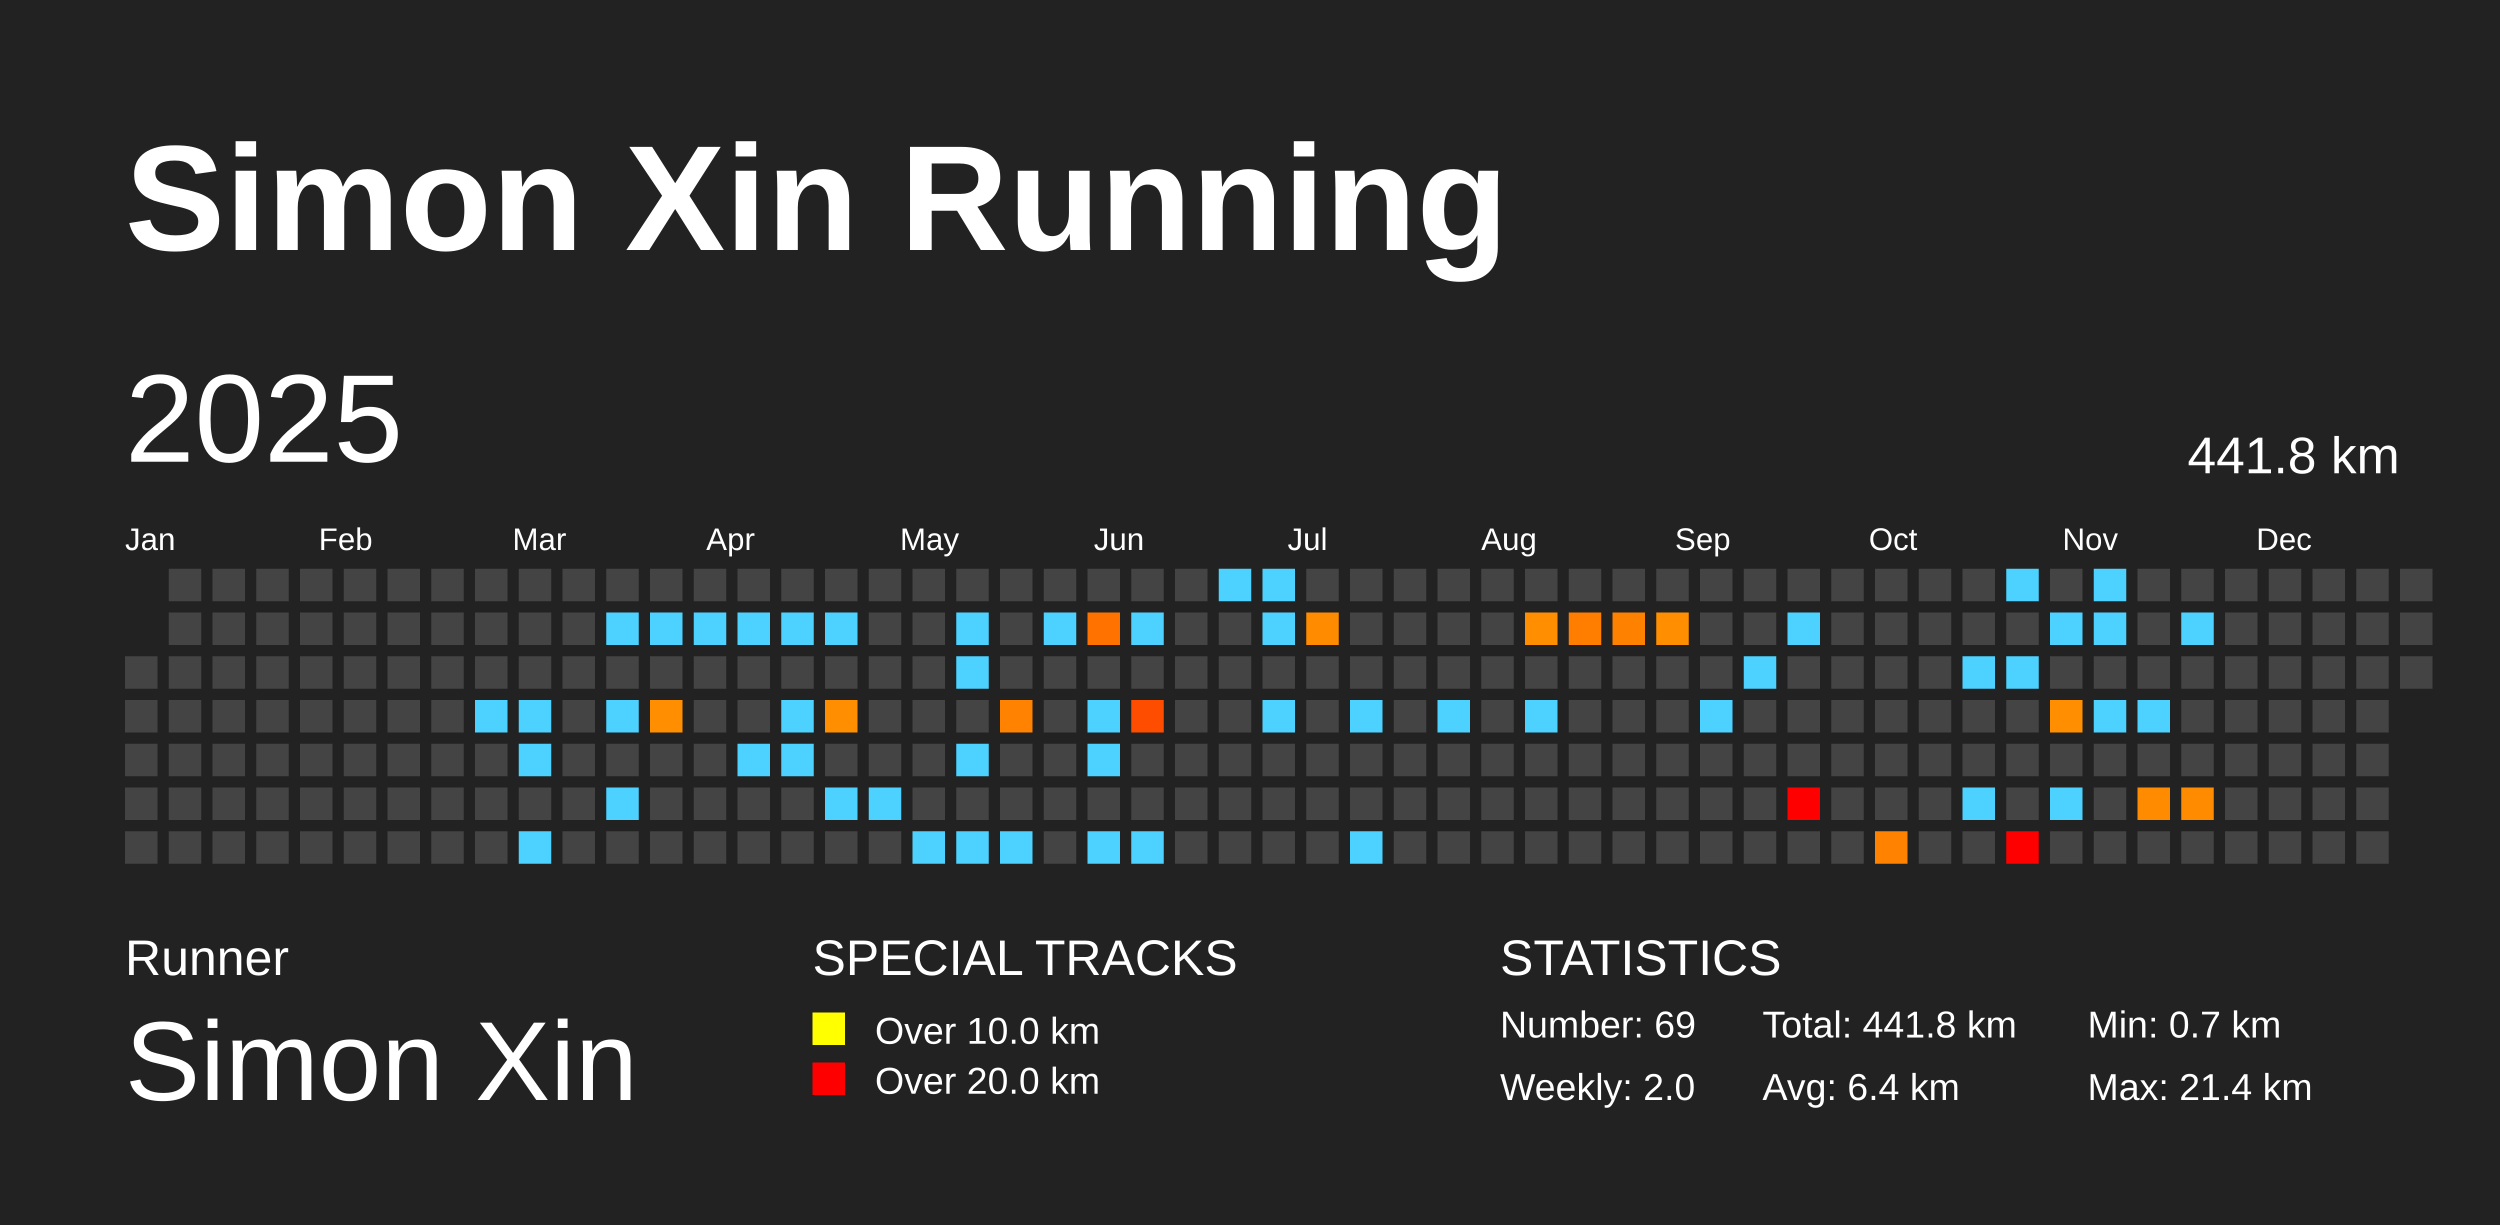
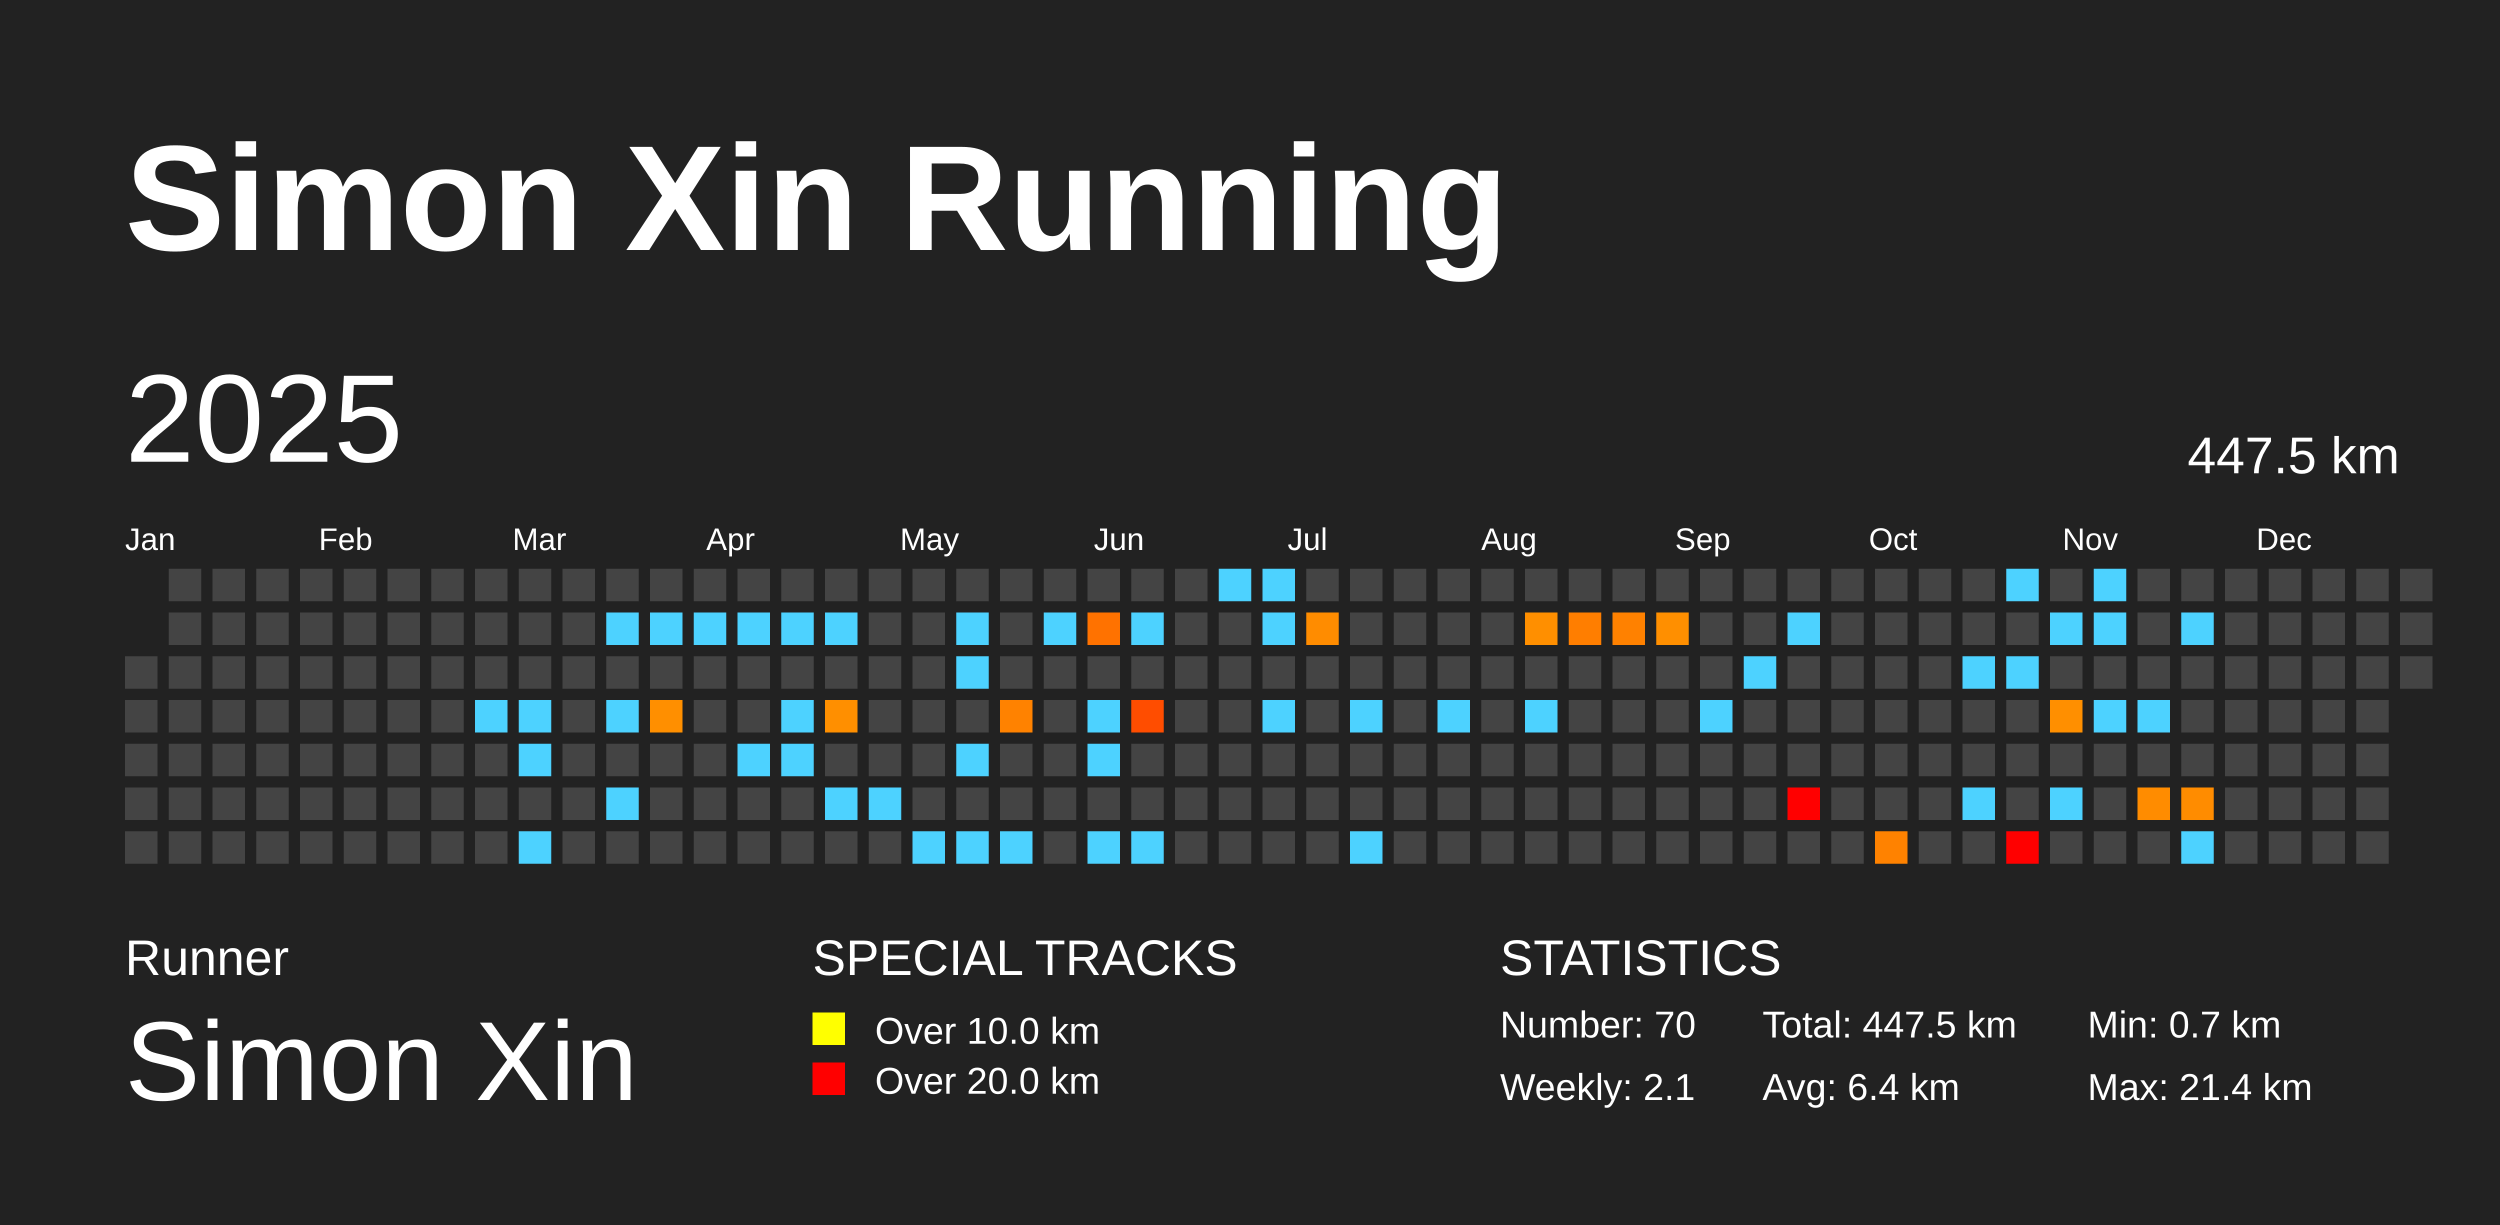
<svg xmlns="http://www.w3.org/2000/svg" baseProfile="full" height="98mm" version="1.1" viewBox="0,0,200,98" width="200mm">
  <defs />
  <rect fill="#222222" height="98" width="200" x="0" y="0" />
  <text fill="#FFFFFF" style="font-size:12px; font-family:Arial; font-weight:bold;" x="10" y="20">Simon Xin Running</text>
  <text fill="#FFFFFF" style="font-size:4px; font-family:Arial" x="10" y="78">Runner</text>
  <text fill="#FFFFFF" style="font-size:9px; font-family:Arial" x="10" y="88">Simon Xin</text>
  <text fill="#FFFFFF" style="font-size:4px; font-family:Arial" x="65" y="78">SPECIAL TRACKS</text>
  <rect fill="yellow" height="2.6" width="2.6" x="65" y="81" />
  <text fill="#FFFFFF" style="font-size:3px; font-family:Arial" x="70" y="83.5">Over 10.0 km</text>
  <rect fill="red" height="2.6" width="2.6" x="65" y="85" />
  <text fill="#FFFFFF" style="font-size:3px; font-family:Arial" x="70" y="87.5">Over 20.0 km</text>
  <text fill="#FFFFFF" style="font-size:4px; font-family:Arial" x="120" y="78">STATISTICS</text>
-   <text fill="#FFFFFF" style="font-size:3px; font-family:Arial" x="120" y="83">Number: 69</text>
-   <text fill="#FFFFFF" style="font-size:3px; font-family:Arial" x="120" y="88">Weekly: 2.0</text>
-   <text fill="#FFFFFF" style="font-size:3px; font-family:Arial" x="141" y="83">Total: 441.8 km</text>
+   <text fill="#FFFFFF" style="font-size:3px; font-family:Arial" x="120" y="83">Number: 70</text>
+   <text fill="#FFFFFF" style="font-size:3px; font-family:Arial" x="120" y="88">Weekly: 2.1</text>
+   <text fill="#FFFFFF" style="font-size:3px; font-family:Arial" x="141" y="83">Total: 447.5 km</text>
  <text fill="#FFFFFF" style="font-size:3px; font-family:Arial" x="141" y="88">Avg: 6.4 km</text>
  <text fill="#FFFFFF" style="font-size:3px; font-family:Arial" x="167" y="83">Min: 0.7 km</text>
  <text fill="#FFFFFF" style="font-size:3px; font-family:Arial" x="167" y="88">Max: 21.4 km</text>
  <text dominant-baseline="hanging" fill="#FFFFFF" style="font-size:10.0px; font-family:Arial;" x="10" y="30">2025</text>
-   <text dominant-baseline="hanging" fill="#FFFFFF" style="font-size:4.125px; font-family:Arial;" x="175" y="35">441.8 km</text>
+   <text dominant-baseline="hanging" fill="#FFFFFF" style="font-size:4.125px; font-family:Arial;" x="175" y="35">447.5 km</text>
  <text fill="#FFFFFF" style="font-size:2.5px; font-family:Arial" x="10.0" y="44">Jan</text>
  <text fill="#FFFFFF" style="font-size:2.5px; font-family:Arial" x="25.5" y="44">Feb</text>
  <text fill="#FFFFFF" style="font-size:2.5px; font-family:Arial" x="41.0" y="44">Mar</text>
  <text fill="#FFFFFF" style="font-size:2.5px; font-family:Arial" x="56.5" y="44">Apr</text>
  <text fill="#FFFFFF" style="font-size:2.5px; font-family:Arial" x="72.0" y="44">May</text>
  <text fill="#FFFFFF" style="font-size:2.5px; font-family:Arial" x="87.5" y="44">Jun</text>
  <text fill="#FFFFFF" style="font-size:2.5px; font-family:Arial" x="103.0" y="44">Jul</text>
  <text fill="#FFFFFF" style="font-size:2.5px; font-family:Arial" x="118.5" y="44">Aug</text>
  <text fill="#FFFFFF" style="font-size:2.5px; font-family:Arial" x="134.0" y="44">Sep</text>
  <text fill="#FFFFFF" style="font-size:2.5px; font-family:Arial" x="149.5" y="44">Oct</text>
  <text fill="#FFFFFF" style="font-size:2.5px; font-family:Arial" x="165.0" y="44">Nov</text>
  <text fill="#FFFFFF" style="font-size:2.5px; font-family:Arial" x="180.5" y="44">Dec</text>
  <rect fill="#444444" height="2.6" width="2.6" x="10.0" y="52.5" />
  <rect fill="#444444" height="2.6" width="2.6" x="10.0" y="56.0" />
  <rect fill="#444444" height="2.6" width="2.6" x="10.0" y="59.5" />
  <rect fill="#444444" height="2.6" width="2.6" x="10.0" y="63.0" />
  <rect fill="#444444" height="2.6" width="2.6" x="10.0" y="66.5" />
  <rect fill="#444444" height="2.6" width="2.6" x="13.5" y="45.5" />
  <rect fill="#444444" height="2.6" width="2.6" x="13.5" y="49.0" />
  <rect fill="#444444" height="2.6" width="2.6" x="13.5" y="52.5" />
  <rect fill="#444444" height="2.6" width="2.6" x="13.5" y="56.0" />
  <rect fill="#444444" height="2.6" width="2.6" x="13.5" y="59.5" />
  <rect fill="#444444" height="2.6" width="2.6" x="13.5" y="63.0" />
  <rect fill="#444444" height="2.6" width="2.6" x="13.5" y="66.5" />
  <rect fill="#444444" height="2.6" width="2.6" x="17.0" y="45.5" />
  <rect fill="#444444" height="2.6" width="2.6" x="17.0" y="49.0" />
  <rect fill="#444444" height="2.6" width="2.6" x="17.0" y="52.5" />
  <rect fill="#444444" height="2.6" width="2.6" x="17.0" y="56.0" />
  <rect fill="#444444" height="2.6" width="2.6" x="17.0" y="59.5" />
  <rect fill="#444444" height="2.6" width="2.6" x="17.0" y="63.0" />
  <rect fill="#444444" height="2.6" width="2.6" x="17.0" y="66.5" />
  <rect fill="#444444" height="2.6" width="2.6" x="20.5" y="45.5" />
  <rect fill="#444444" height="2.6" width="2.6" x="20.5" y="49.0" />
  <rect fill="#444444" height="2.6" width="2.6" x="20.5" y="52.5" />
  <rect fill="#444444" height="2.6" width="2.6" x="20.5" y="56.0" />
  <rect fill="#444444" height="2.6" width="2.6" x="20.5" y="59.5" />
  <rect fill="#444444" height="2.6" width="2.6" x="20.5" y="63.0" />
  <rect fill="#444444" height="2.6" width="2.6" x="20.5" y="66.5" />
  <rect fill="#444444" height="2.6" width="2.6" x="24.0" y="45.5" />
  <rect fill="#444444" height="2.6" width="2.6" x="24.0" y="49.0" />
  <rect fill="#444444" height="2.6" width="2.6" x="24.0" y="52.5" />
  <rect fill="#444444" height="2.6" width="2.6" x="24.0" y="56.0" />
  <rect fill="#444444" height="2.6" width="2.6" x="24.0" y="59.5" />
  <rect fill="#444444" height="2.6" width="2.6" x="24.0" y="63.0" />
  <rect fill="#444444" height="2.6" width="2.6" x="24.0" y="66.5" />
  <rect fill="#444444" height="2.6" width="2.6" x="27.5" y="45.5" />
  <rect fill="#444444" height="2.6" width="2.6" x="27.5" y="49.0" />
  <rect fill="#444444" height="2.6" width="2.6" x="27.5" y="52.5" />
  <rect fill="#444444" height="2.6" width="2.6" x="27.5" y="56.0" />
  <rect fill="#444444" height="2.6" width="2.6" x="27.5" y="59.5" />
  <rect fill="#444444" height="2.6" width="2.6" x="27.5" y="63.0" />
  <rect fill="#444444" height="2.6" width="2.6" x="27.5" y="66.5" />
  <rect fill="#444444" height="2.6" width="2.6" x="31.0" y="45.5" />
  <rect fill="#444444" height="2.6" width="2.6" x="31.0" y="49.0" />
  <rect fill="#444444" height="2.6" width="2.6" x="31.0" y="52.5" />
  <rect fill="#444444" height="2.6" width="2.6" x="31.0" y="56.0" />
  <rect fill="#444444" height="2.6" width="2.6" x="31.0" y="59.5" />
  <rect fill="#444444" height="2.6" width="2.6" x="31.0" y="63.0" />
  <rect fill="#444444" height="2.6" width="2.6" x="31.0" y="66.5" />
  <rect fill="#444444" height="2.6" width="2.6" x="34.5" y="45.5" />
  <rect fill="#444444" height="2.6" width="2.6" x="34.5" y="49.0" />
  <rect fill="#444444" height="2.6" width="2.6" x="34.5" y="52.5" />
  <rect fill="#444444" height="2.6" width="2.6" x="34.5" y="56.0" />
  <rect fill="#444444" height="2.6" width="2.6" x="34.5" y="59.5" />
  <rect fill="#444444" height="2.6" width="2.6" x="34.5" y="63.0" />
  <rect fill="#444444" height="2.6" width="2.6" x="34.5" y="66.5" />
  <rect fill="#444444" height="2.6" width="2.6" x="38.0" y="45.5" />
  <rect fill="#444444" height="2.6" width="2.6" x="38.0" y="49.0" />
  <rect fill="#444444" height="2.6" width="2.6" x="38.0" y="52.5" />
  <rect fill="#4dd2ff" height="2.6" width="2.6" x="38.0" y="56.0" />
  <rect fill="#444444" height="2.6" width="2.6" x="38.0" y="59.5" />
  <rect fill="#444444" height="2.6" width="2.6" x="38.0" y="63.0" />
  <rect fill="#444444" height="2.6" width="2.6" x="38.0" y="66.5" />
  <rect fill="#444444" height="2.6" width="2.6" x="41.5" y="45.5" />
  <rect fill="#444444" height="2.6" width="2.6" x="41.5" y="49.0" />
  <rect fill="#444444" height="2.6" width="2.6" x="41.5" y="52.5" />
  <rect fill="#4dd2ff" height="2.6" width="2.6" x="41.5" y="56.0" />
  <rect fill="#4dd2ff" height="2.6" width="2.6" x="41.5" y="59.5" />
  <rect fill="#444444" height="2.6" width="2.6" x="41.5" y="63.0" />
  <rect fill="#4dd2ff" height="2.6" width="2.6" x="41.5" y="66.5" />
  <rect fill="#444444" height="2.6" width="2.6" x="45.0" y="45.5" />
  <rect fill="#444444" height="2.6" width="2.6" x="45.0" y="49.0" />
  <rect fill="#444444" height="2.6" width="2.6" x="45.0" y="52.5" />
  <rect fill="#444444" height="2.6" width="2.6" x="45.0" y="56.0" />
  <rect fill="#444444" height="2.6" width="2.6" x="45.0" y="59.5" />
  <rect fill="#444444" height="2.6" width="2.6" x="45.0" y="63.0" />
  <rect fill="#444444" height="2.6" width="2.6" x="45.0" y="66.5" />
  <rect fill="#444444" height="2.6" width="2.6" x="48.5" y="45.5" />
  <rect fill="#4dd2ff" height="2.6" width="2.6" x="48.5" y="49.0" />
  <rect fill="#444444" height="2.6" width="2.6" x="48.5" y="52.5" />
  <rect fill="#4dd2ff" height="2.6" width="2.6" x="48.5" y="56.0" />
  <rect fill="#444444" height="2.6" width="2.6" x="48.5" y="59.5" />
  <rect fill="#4dd2ff" height="2.6" width="2.6" x="48.5" y="63.0" />
  <rect fill="#444444" height="2.6" width="2.6" x="48.5" y="66.5" />
  <rect fill="#444444" height="2.6" width="2.6" x="52.0" y="45.5" />
  <rect fill="#4dd2ff" height="2.6" width="2.6" x="52.0" y="49.0" />
  <rect fill="#444444" height="2.6" width="2.6" x="52.0" y="52.5" />
  <rect fill="#ff8f00" height="2.6" width="2.6" x="52.0" y="56.0" />
  <rect fill="#444444" height="2.6" width="2.6" x="52.0" y="59.5" />
  <rect fill="#444444" height="2.6" width="2.6" x="52.0" y="63.0" />
  <rect fill="#444444" height="2.6" width="2.6" x="52.0" y="66.5" />
  <rect fill="#444444" height="2.6" width="2.6" x="55.5" y="45.5" />
  <rect fill="#4dd2ff" height="2.6" width="2.6" x="55.5" y="49.0" />
  <rect fill="#444444" height="2.6" width="2.6" x="55.5" y="52.5" />
  <rect fill="#444444" height="2.6" width="2.6" x="55.5" y="56.0" />
  <rect fill="#444444" height="2.6" width="2.6" x="55.5" y="59.5" />
  <rect fill="#444444" height="2.6" width="2.6" x="55.5" y="63.0" />
  <rect fill="#444444" height="2.6" width="2.6" x="55.5" y="66.5" />
  <rect fill="#444444" height="2.6" width="2.6" x="59.0" y="45.5" />
  <rect fill="#4dd2ff" height="2.6" width="2.6" x="59.0" y="49.0" />
  <rect fill="#444444" height="2.6" width="2.6" x="59.0" y="52.5" />
  <rect fill="#444444" height="2.6" width="2.6" x="59.0" y="56.0" />
  <rect fill="#4dd2ff" height="2.6" width="2.6" x="59.0" y="59.5" />
  <rect fill="#444444" height="2.6" width="2.6" x="59.0" y="63.0" />
  <rect fill="#444444" height="2.6" width="2.6" x="59.0" y="66.5" />
  <rect fill="#444444" height="2.6" width="2.6" x="62.5" y="45.5" />
  <rect fill="#4dd2ff" height="2.6" width="2.6" x="62.5" y="49.0" />
  <rect fill="#444444" height="2.6" width="2.6" x="62.5" y="52.5" />
  <rect fill="#4dd2ff" height="2.6" width="2.6" x="62.5" y="56.0" />
  <rect fill="#4dd2ff" height="2.6" width="2.6" x="62.5" y="59.5" />
  <rect fill="#444444" height="2.6" width="2.6" x="62.5" y="63.0" />
  <rect fill="#444444" height="2.6" width="2.6" x="62.5" y="66.5" />
  <rect fill="#444444" height="2.6" width="2.6" x="66.0" y="45.5" />
  <rect fill="#4dd2ff" height="2.6" width="2.6" x="66.0" y="49.0" />
  <rect fill="#444444" height="2.6" width="2.6" x="66.0" y="52.5" />
  <rect fill="#ff8f00" height="2.6" width="2.6" x="66.0" y="56.0" />
  <rect fill="#444444" height="2.6" width="2.6" x="66.0" y="59.5" />
  <rect fill="#4dd2ff" height="2.6" width="2.6" x="66.0" y="63.0" />
  <rect fill="#444444" height="2.6" width="2.6" x="66.0" y="66.5" />
  <rect fill="#444444" height="2.6" width="2.6" x="69.5" y="45.5" />
  <rect fill="#444444" height="2.6" width="2.6" x="69.5" y="49.0" />
  <rect fill="#444444" height="2.6" width="2.6" x="69.5" y="52.5" />
  <rect fill="#444444" height="2.6" width="2.6" x="69.5" y="56.0" />
  <rect fill="#444444" height="2.6" width="2.6" x="69.5" y="59.5" />
  <rect fill="#4dd2ff" height="2.6" width="2.6" x="69.5" y="63.0" />
  <rect fill="#444444" height="2.6" width="2.6" x="69.5" y="66.5" />
  <rect fill="#444444" height="2.6" width="2.6" x="73.0" y="45.5" />
  <rect fill="#444444" height="2.6" width="2.6" x="73.0" y="49.0" />
  <rect fill="#444444" height="2.6" width="2.6" x="73.0" y="52.5" />
  <rect fill="#444444" height="2.6" width="2.6" x="73.0" y="56.0" />
  <rect fill="#444444" height="2.6" width="2.6" x="73.0" y="59.5" />
  <rect fill="#444444" height="2.6" width="2.6" x="73.0" y="63.0" />
  <rect fill="#4dd2ff" height="2.6" width="2.6" x="73.0" y="66.5" />
  <rect fill="#444444" height="2.6" width="2.6" x="76.5" y="45.5" />
  <rect fill="#4dd2ff" height="2.6" width="2.6" x="76.5" y="49.0" />
  <rect fill="#4dd2ff" height="2.6" width="2.6" x="76.5" y="52.5" />
  <rect fill="#444444" height="2.6" width="2.6" x="76.5" y="56.0" />
  <rect fill="#4dd2ff" height="2.6" width="2.6" x="76.5" y="59.5" />
  <rect fill="#444444" height="2.6" width="2.6" x="76.5" y="63.0" />
  <rect fill="#4dd2ff" height="2.6" width="2.6" x="76.5" y="66.5" />
  <rect fill="#444444" height="2.6" width="2.6" x="80.0" y="45.5" />
  <rect fill="#444444" height="2.6" width="2.6" x="80.0" y="49.0" />
  <rect fill="#444444" height="2.6" width="2.6" x="80.0" y="52.5" />
  <rect fill="#ff8200" height="2.6" width="2.6" x="80.0" y="56.0" />
  <rect fill="#444444" height="2.6" width="2.6" x="80.0" y="59.5" />
  <rect fill="#444444" height="2.6" width="2.6" x="80.0" y="63.0" />
  <rect fill="#4dd2ff" height="2.6" width="2.6" x="80.0" y="66.5" />
  <rect fill="#444444" height="2.6" width="2.6" x="83.5" y="45.5" />
  <rect fill="#4dd2ff" height="2.6" width="2.6" x="83.5" y="49.0" />
  <rect fill="#444444" height="2.6" width="2.6" x="83.5" y="52.5" />
  <rect fill="#444444" height="2.6" width="2.6" x="83.5" y="56.0" />
  <rect fill="#444444" height="2.6" width="2.6" x="83.5" y="59.5" />
  <rect fill="#444444" height="2.6" width="2.6" x="83.5" y="63.0" />
  <rect fill="#444444" height="2.6" width="2.6" x="83.5" y="66.5" />
  <rect fill="#444444" height="2.6" width="2.6" x="87.0" y="45.5" />
  <rect fill="#ff7200" height="2.6" width="2.6" x="87.0" y="49.0" />
  <rect fill="#444444" height="2.6" width="2.6" x="87.0" y="52.5" />
  <rect fill="#4dd2ff" height="2.6" width="2.6" x="87.0" y="56.0" />
  <rect fill="#4dd2ff" height="2.6" width="2.6" x="87.0" y="59.5" />
  <rect fill="#444444" height="2.6" width="2.6" x="87.0" y="63.0" />
  <rect fill="#4dd2ff" height="2.6" width="2.6" x="87.0" y="66.5" />
  <rect fill="#444444" height="2.6" width="2.6" x="90.5" y="45.5" />
  <rect fill="#4dd2ff" height="2.6" width="2.6" x="90.5" y="49.0" />
  <rect fill="#444444" height="2.6" width="2.6" x="90.5" y="52.5" />
  <rect fill="#ff4d00" height="2.6" width="2.6" x="90.5" y="56.0" />
  <rect fill="#444444" height="2.6" width="2.6" x="90.5" y="59.5" />
  <rect fill="#444444" height="2.6" width="2.6" x="90.5" y="63.0" />
  <rect fill="#4dd2ff" height="2.6" width="2.6" x="90.5" y="66.5" />
  <rect fill="#444444" height="2.6" width="2.6" x="94.0" y="45.5" />
  <rect fill="#444444" height="2.6" width="2.6" x="94.0" y="49.0" />
  <rect fill="#444444" height="2.6" width="2.6" x="94.0" y="52.5" />
  <rect fill="#444444" height="2.6" width="2.6" x="94.0" y="56.0" />
  <rect fill="#444444" height="2.6" width="2.6" x="94.0" y="59.5" />
  <rect fill="#444444" height="2.6" width="2.6" x="94.0" y="63.0" />
  <rect fill="#444444" height="2.6" width="2.6" x="94.0" y="66.5" />
  <rect fill="#4dd2ff" height="2.6" width="2.6" x="97.5" y="45.5" />
  <rect fill="#444444" height="2.6" width="2.6" x="97.5" y="49.0" />
  <rect fill="#444444" height="2.6" width="2.6" x="97.5" y="52.5" />
  <rect fill="#444444" height="2.6" width="2.6" x="97.5" y="56.0" />
  <rect fill="#444444" height="2.6" width="2.6" x="97.5" y="59.5" />
  <rect fill="#444444" height="2.6" width="2.6" x="97.5" y="63.0" />
  <rect fill="#444444" height="2.6" width="2.6" x="97.5" y="66.5" />
  <rect fill="#4dd2ff" height="2.6" width="2.6" x="101.0" y="45.5" />
  <rect fill="#4dd2ff" height="2.6" width="2.6" x="101.0" y="49.0" />
  <rect fill="#444444" height="2.6" width="2.6" x="101.0" y="52.5" />
  <rect fill="#4dd2ff" height="2.6" width="2.6" x="101.0" y="56.0" />
  <rect fill="#444444" height="2.6" width="2.6" x="101.0" y="59.5" />
  <rect fill="#444444" height="2.6" width="2.6" x="101.0" y="63.0" />
  <rect fill="#444444" height="2.6" width="2.6" x="101.0" y="66.5" />
  <rect fill="#444444" height="2.6" width="2.6" x="104.5" y="45.5" />
  <rect fill="#ff8c00" height="2.6" width="2.6" x="104.5" y="49.0" />
  <rect fill="#444444" height="2.6" width="2.6" x="104.5" y="52.5" />
  <rect fill="#444444" height="2.6" width="2.6" x="104.5" y="56.0" />
  <rect fill="#444444" height="2.6" width="2.6" x="104.5" y="59.5" />
  <rect fill="#444444" height="2.6" width="2.6" x="104.5" y="63.0" />
  <rect fill="#444444" height="2.6" width="2.6" x="104.5" y="66.5" />
  <rect fill="#444444" height="2.6" width="2.6" x="108.0" y="45.5" />
  <rect fill="#444444" height="2.6" width="2.6" x="108.0" y="49.0" />
  <rect fill="#444444" height="2.6" width="2.6" x="108.0" y="52.5" />
  <rect fill="#4dd2ff" height="2.6" width="2.6" x="108.0" y="56.0" />
  <rect fill="#444444" height="2.6" width="2.6" x="108.0" y="59.5" />
  <rect fill="#444444" height="2.6" width="2.6" x="108.0" y="63.0" />
  <rect fill="#4dd2ff" height="2.6" width="2.6" x="108.0" y="66.5" />
  <rect fill="#444444" height="2.6" width="2.6" x="111.5" y="45.5" />
  <rect fill="#444444" height="2.6" width="2.6" x="111.5" y="49.0" />
  <rect fill="#444444" height="2.6" width="2.6" x="111.5" y="52.5" />
  <rect fill="#444444" height="2.6" width="2.6" x="111.5" y="56.0" />
  <rect fill="#444444" height="2.6" width="2.6" x="111.5" y="59.5" />
  <rect fill="#444444" height="2.6" width="2.6" x="111.5" y="63.0" />
  <rect fill="#444444" height="2.6" width="2.6" x="111.5" y="66.5" />
  <rect fill="#444444" height="2.6" width="2.6" x="115.0" y="45.5" />
  <rect fill="#444444" height="2.6" width="2.6" x="115.0" y="49.0" />
  <rect fill="#444444" height="2.6" width="2.6" x="115.0" y="52.5" />
  <rect fill="#4dd2ff" height="2.6" width="2.6" x="115.0" y="56.0" />
  <rect fill="#444444" height="2.6" width="2.6" x="115.0" y="59.5" />
  <rect fill="#444444" height="2.6" width="2.6" x="115.0" y="63.0" />
  <rect fill="#444444" height="2.6" width="2.6" x="115.0" y="66.5" />
  <rect fill="#444444" height="2.6" width="2.6" x="118.5" y="45.5" />
  <rect fill="#444444" height="2.6" width="2.6" x="118.5" y="49.0" />
  <rect fill="#444444" height="2.6" width="2.6" x="118.5" y="52.5" />
  <rect fill="#444444" height="2.6" width="2.6" x="118.5" y="56.0" />
  <rect fill="#444444" height="2.6" width="2.6" x="118.5" y="59.5" />
  <rect fill="#444444" height="2.6" width="2.6" x="118.5" y="63.0" />
  <rect fill="#444444" height="2.6" width="2.6" x="118.5" y="66.5" />
  <rect fill="#444444" height="2.6" width="2.6" x="122.0" y="45.5" />
  <rect fill="#ff8f00" height="2.6" width="2.6" x="122.0" y="49.0" />
  <rect fill="#444444" height="2.6" width="2.6" x="122.0" y="52.5" />
  <rect fill="#4dd2ff" height="2.6" width="2.6" x="122.0" y="56.0" />
  <rect fill="#444444" height="2.6" width="2.6" x="122.0" y="59.5" />
  <rect fill="#444444" height="2.6" width="2.6" x="122.0" y="63.0" />
  <rect fill="#444444" height="2.6" width="2.6" x="122.0" y="66.5" />
  <rect fill="#444444" height="2.6" width="2.6" x="125.5" y="45.5" />
  <rect fill="#ff7e00" height="2.6" width="2.6" x="125.5" y="49.0" />
  <rect fill="#444444" height="2.6" width="2.6" x="125.5" y="52.5" />
  <rect fill="#444444" height="2.6" width="2.6" x="125.5" y="56.0" />
  <rect fill="#444444" height="2.6" width="2.6" x="125.5" y="59.5" />
  <rect fill="#444444" height="2.6" width="2.6" x="125.5" y="63.0" />
  <rect fill="#444444" height="2.6" width="2.6" x="125.5" y="66.5" />
  <rect fill="#444444" height="2.6" width="2.6" x="129.0" y="45.5" />
  <rect fill="#ff8100" height="2.6" width="2.6" x="129.0" y="49.0" />
  <rect fill="#444444" height="2.6" width="2.6" x="129.0" y="52.5" />
  <rect fill="#444444" height="2.6" width="2.6" x="129.0" y="56.0" />
  <rect fill="#444444" height="2.6" width="2.6" x="129.0" y="59.5" />
  <rect fill="#444444" height="2.6" width="2.6" x="129.0" y="63.0" />
  <rect fill="#444444" height="2.6" width="2.6" x="129.0" y="66.5" />
  <rect fill="#444444" height="2.6" width="2.6" x="132.5" y="45.5" />
  <rect fill="#ff8f00" height="2.6" width="2.6" x="132.5" y="49.0" />
  <rect fill="#444444" height="2.6" width="2.6" x="132.5" y="52.5" />
  <rect fill="#444444" height="2.6" width="2.6" x="132.5" y="56.0" />
  <rect fill="#444444" height="2.6" width="2.6" x="132.5" y="59.5" />
  <rect fill="#444444" height="2.6" width="2.6" x="132.5" y="63.0" />
  <rect fill="#444444" height="2.6" width="2.6" x="132.5" y="66.5" />
  <rect fill="#444444" height="2.6" width="2.6" x="136.0" y="45.5" />
  <rect fill="#444444" height="2.6" width="2.6" x="136.0" y="49.0" />
  <rect fill="#444444" height="2.6" width="2.6" x="136.0" y="52.5" />
  <rect fill="#4dd2ff" height="2.6" width="2.6" x="136.0" y="56.0" />
  <rect fill="#444444" height="2.6" width="2.6" x="136.0" y="59.5" />
  <rect fill="#444444" height="2.6" width="2.6" x="136.0" y="63.0" />
  <rect fill="#444444" height="2.6" width="2.6" x="136.0" y="66.5" />
  <rect fill="#444444" height="2.6" width="2.6" x="139.5" y="45.5" />
  <rect fill="#444444" height="2.6" width="2.6" x="139.5" y="49.0" />
  <rect fill="#4dd2ff" height="2.6" width="2.6" x="139.5" y="52.5" />
  <rect fill="#444444" height="2.6" width="2.6" x="139.5" y="56.0" />
  <rect fill="#444444" height="2.6" width="2.6" x="139.5" y="59.5" />
  <rect fill="#444444" height="2.6" width="2.6" x="139.5" y="63.0" />
  <rect fill="#444444" height="2.6" width="2.6" x="139.5" y="66.5" />
  <rect fill="#444444" height="2.6" width="2.6" x="143.0" y="45.5" />
  <rect fill="#4dd2ff" height="2.6" width="2.6" x="143.0" y="49.0" />
  <rect fill="#444444" height="2.6" width="2.6" x="143.0" y="52.5" />
  <rect fill="#444444" height="2.6" width="2.6" x="143.0" y="56.0" />
  <rect fill="#444444" height="2.6" width="2.6" x="143.0" y="59.5" />
  <rect fill="red" height="2.6" width="2.6" x="143.0" y="63.0" />
  <rect fill="#444444" height="2.6" width="2.6" x="143.0" y="66.5" />
  <rect fill="#444444" height="2.6" width="2.6" x="146.5" y="45.5" />
  <rect fill="#444444" height="2.6" width="2.6" x="146.5" y="49.0" />
  <rect fill="#444444" height="2.6" width="2.6" x="146.5" y="52.5" />
  <rect fill="#444444" height="2.6" width="2.6" x="146.5" y="56.0" />
  <rect fill="#444444" height="2.6" width="2.6" x="146.5" y="59.5" />
  <rect fill="#444444" height="2.6" width="2.6" x="146.5" y="63.0" />
  <rect fill="#444444" height="2.6" width="2.6" x="146.5" y="66.5" />
  <rect fill="#444444" height="2.6" width="2.6" x="150.0" y="45.5" />
  <rect fill="#444444" height="2.6" width="2.6" x="150.0" y="49.0" />
  <rect fill="#444444" height="2.6" width="2.6" x="150.0" y="52.5" />
  <rect fill="#444444" height="2.6" width="2.6" x="150.0" y="56.0" />
  <rect fill="#444444" height="2.6" width="2.6" x="150.0" y="59.5" />
  <rect fill="#444444" height="2.6" width="2.6" x="150.0" y="63.0" />
  <rect fill="#ff8200" height="2.6" width="2.6" x="150.0" y="66.5" />
  <rect fill="#444444" height="2.6" width="2.6" x="153.5" y="45.5" />
  <rect fill="#444444" height="2.6" width="2.6" x="153.5" y="49.0" />
  <rect fill="#444444" height="2.6" width="2.6" x="153.5" y="52.5" />
  <rect fill="#444444" height="2.6" width="2.6" x="153.5" y="56.0" />
  <rect fill="#444444" height="2.6" width="2.6" x="153.5" y="59.5" />
  <rect fill="#444444" height="2.6" width="2.6" x="153.5" y="63.0" />
  <rect fill="#444444" height="2.6" width="2.6" x="153.5" y="66.5" />
  <rect fill="#444444" height="2.6" width="2.6" x="157.0" y="45.5" />
  <rect fill="#444444" height="2.6" width="2.6" x="157.0" y="49.0" />
  <rect fill="#4dd2ff" height="2.6" width="2.6" x="157.0" y="52.5" />
  <rect fill="#444444" height="2.6" width="2.6" x="157.0" y="56.0" />
  <rect fill="#444444" height="2.6" width="2.6" x="157.0" y="59.5" />
  <rect fill="#4dd2ff" height="2.6" width="2.6" x="157.0" y="63.0" />
  <rect fill="#444444" height="2.6" width="2.6" x="157.0" y="66.5" />
  <rect fill="#4dd2ff" height="2.6" width="2.6" x="160.5" y="45.5" />
  <rect fill="#444444" height="2.6" width="2.6" x="160.5" y="49.0" />
  <rect fill="#4dd2ff" height="2.6" width="2.6" x="160.5" y="52.5" />
  <rect fill="#444444" height="2.6" width="2.6" x="160.5" y="56.0" />
  <rect fill="#444444" height="2.6" width="2.6" x="160.5" y="59.5" />
  <rect fill="#444444" height="2.6" width="2.6" x="160.5" y="63.0" />
  <rect fill="red" height="2.6" width="2.6" x="160.5" y="66.5" />
  <rect fill="#444444" height="2.6" width="2.6" x="164.0" y="45.5" />
  <rect fill="#4dd2ff" height="2.6" width="2.6" x="164.0" y="49.0" />
  <rect fill="#444444" height="2.6" width="2.6" x="164.0" y="52.5" />
  <rect fill="#ff8f00" height="2.6" width="2.6" x="164.0" y="56.0" />
  <rect fill="#444444" height="2.6" width="2.6" x="164.0" y="59.5" />
  <rect fill="#4dd2ff" height="2.6" width="2.6" x="164.0" y="63.0" />
  <rect fill="#444444" height="2.6" width="2.6" x="164.0" y="66.5" />
  <rect fill="#4dd2ff" height="2.6" width="2.6" x="167.5" y="45.5" />
  <rect fill="#4dd2ff" height="2.6" width="2.6" x="167.5" y="49.0" />
  <rect fill="#444444" height="2.6" width="2.6" x="167.5" y="52.5" />
  <rect fill="#4dd2ff" height="2.6" width="2.6" x="167.5" y="56.0" />
  <rect fill="#444444" height="2.6" width="2.6" x="167.5" y="59.5" />
  <rect fill="#444444" height="2.6" width="2.6" x="167.5" y="63.0" />
  <rect fill="#444444" height="2.6" width="2.6" x="167.5" y="66.5" />
  <rect fill="#444444" height="2.6" width="2.6" x="171.0" y="45.5" />
  <rect fill="#444444" height="2.6" width="2.6" x="171.0" y="49.0" />
  <rect fill="#444444" height="2.6" width="2.6" x="171.0" y="52.5" />
  <rect fill="#4dd2ff" height="2.6" width="2.6" x="171.0" y="56.0" />
  <rect fill="#444444" height="2.6" width="2.6" x="171.0" y="59.5" />
  <rect fill="#ff8c00" height="2.6" width="2.6" x="171.0" y="63.0" />
  <rect fill="#444444" height="2.6" width="2.6" x="171.0" y="66.5" />
  <rect fill="#444444" height="2.6" width="2.6" x="174.5" y="45.5" />
  <rect fill="#4dd2ff" height="2.6" width="2.6" x="174.5" y="49.0" />
  <rect fill="#444444" height="2.6" width="2.6" x="174.5" y="52.5" />
  <rect fill="#444444" height="2.6" width="2.6" x="174.5" y="56.0" />
  <rect fill="#444444" height="2.6" width="2.6" x="174.5" y="59.5" />
  <rect fill="#ff8c00" height="2.6" width="2.6" x="174.5" y="63.0" />
-   <rect fill="#444444" height="2.6" width="2.6" x="174.5" y="66.5" />
+   <rect fill="#4dd2ff" height="2.6" width="2.6" x="174.5" y="66.5" />
  <rect fill="#444444" height="2.6" width="2.6" x="178.0" y="45.5" />
  <rect fill="#444444" height="2.6" width="2.6" x="178.0" y="49.0" />
  <rect fill="#444444" height="2.6" width="2.6" x="178.0" y="52.5" />
  <rect fill="#444444" height="2.6" width="2.6" x="178.0" y="56.0" />
  <rect fill="#444444" height="2.6" width="2.6" x="178.0" y="59.5" />
  <rect fill="#444444" height="2.6" width="2.6" x="178.0" y="63.0" />
  <rect fill="#444444" height="2.6" width="2.6" x="178.0" y="66.5" />
  <rect fill="#444444" height="2.6" width="2.6" x="181.5" y="45.5" />
  <rect fill="#444444" height="2.6" width="2.6" x="181.5" y="49.0" />
  <rect fill="#444444" height="2.6" width="2.6" x="181.5" y="52.5" />
  <rect fill="#444444" height="2.6" width="2.6" x="181.5" y="56.0" />
  <rect fill="#444444" height="2.6" width="2.6" x="181.5" y="59.5" />
  <rect fill="#444444" height="2.6" width="2.6" x="181.5" y="63.0" />
  <rect fill="#444444" height="2.6" width="2.6" x="181.5" y="66.5" />
  <rect fill="#444444" height="2.6" width="2.6" x="185.0" y="45.5" />
  <rect fill="#444444" height="2.6" width="2.6" x="185.0" y="49.0" />
  <rect fill="#444444" height="2.6" width="2.6" x="185.0" y="52.5" />
  <rect fill="#444444" height="2.6" width="2.6" x="185.0" y="56.0" />
  <rect fill="#444444" height="2.6" width="2.6" x="185.0" y="59.5" />
  <rect fill="#444444" height="2.6" width="2.6" x="185.0" y="63.0" />
  <rect fill="#444444" height="2.6" width="2.6" x="185.0" y="66.5" />
  <rect fill="#444444" height="2.6" width="2.6" x="188.5" y="45.5" />
  <rect fill="#444444" height="2.6" width="2.6" x="188.5" y="49.0" />
  <rect fill="#444444" height="2.6" width="2.6" x="188.5" y="52.5" />
  <rect fill="#444444" height="2.6" width="2.6" x="188.5" y="56.0" />
  <rect fill="#444444" height="2.6" width="2.6" x="188.5" y="59.5" />
  <rect fill="#444444" height="2.6" width="2.6" x="188.5" y="63.0" />
  <rect fill="#444444" height="2.6" width="2.6" x="188.5" y="66.5" />
  <rect fill="#444444" height="2.6" width="2.6" x="192.0" y="45.5" />
  <rect fill="#444444" height="2.6" width="2.6" x="192.0" y="49.0" />
  <rect fill="#444444" height="2.6" width="2.6" x="192.0" y="52.5" />
</svg>
